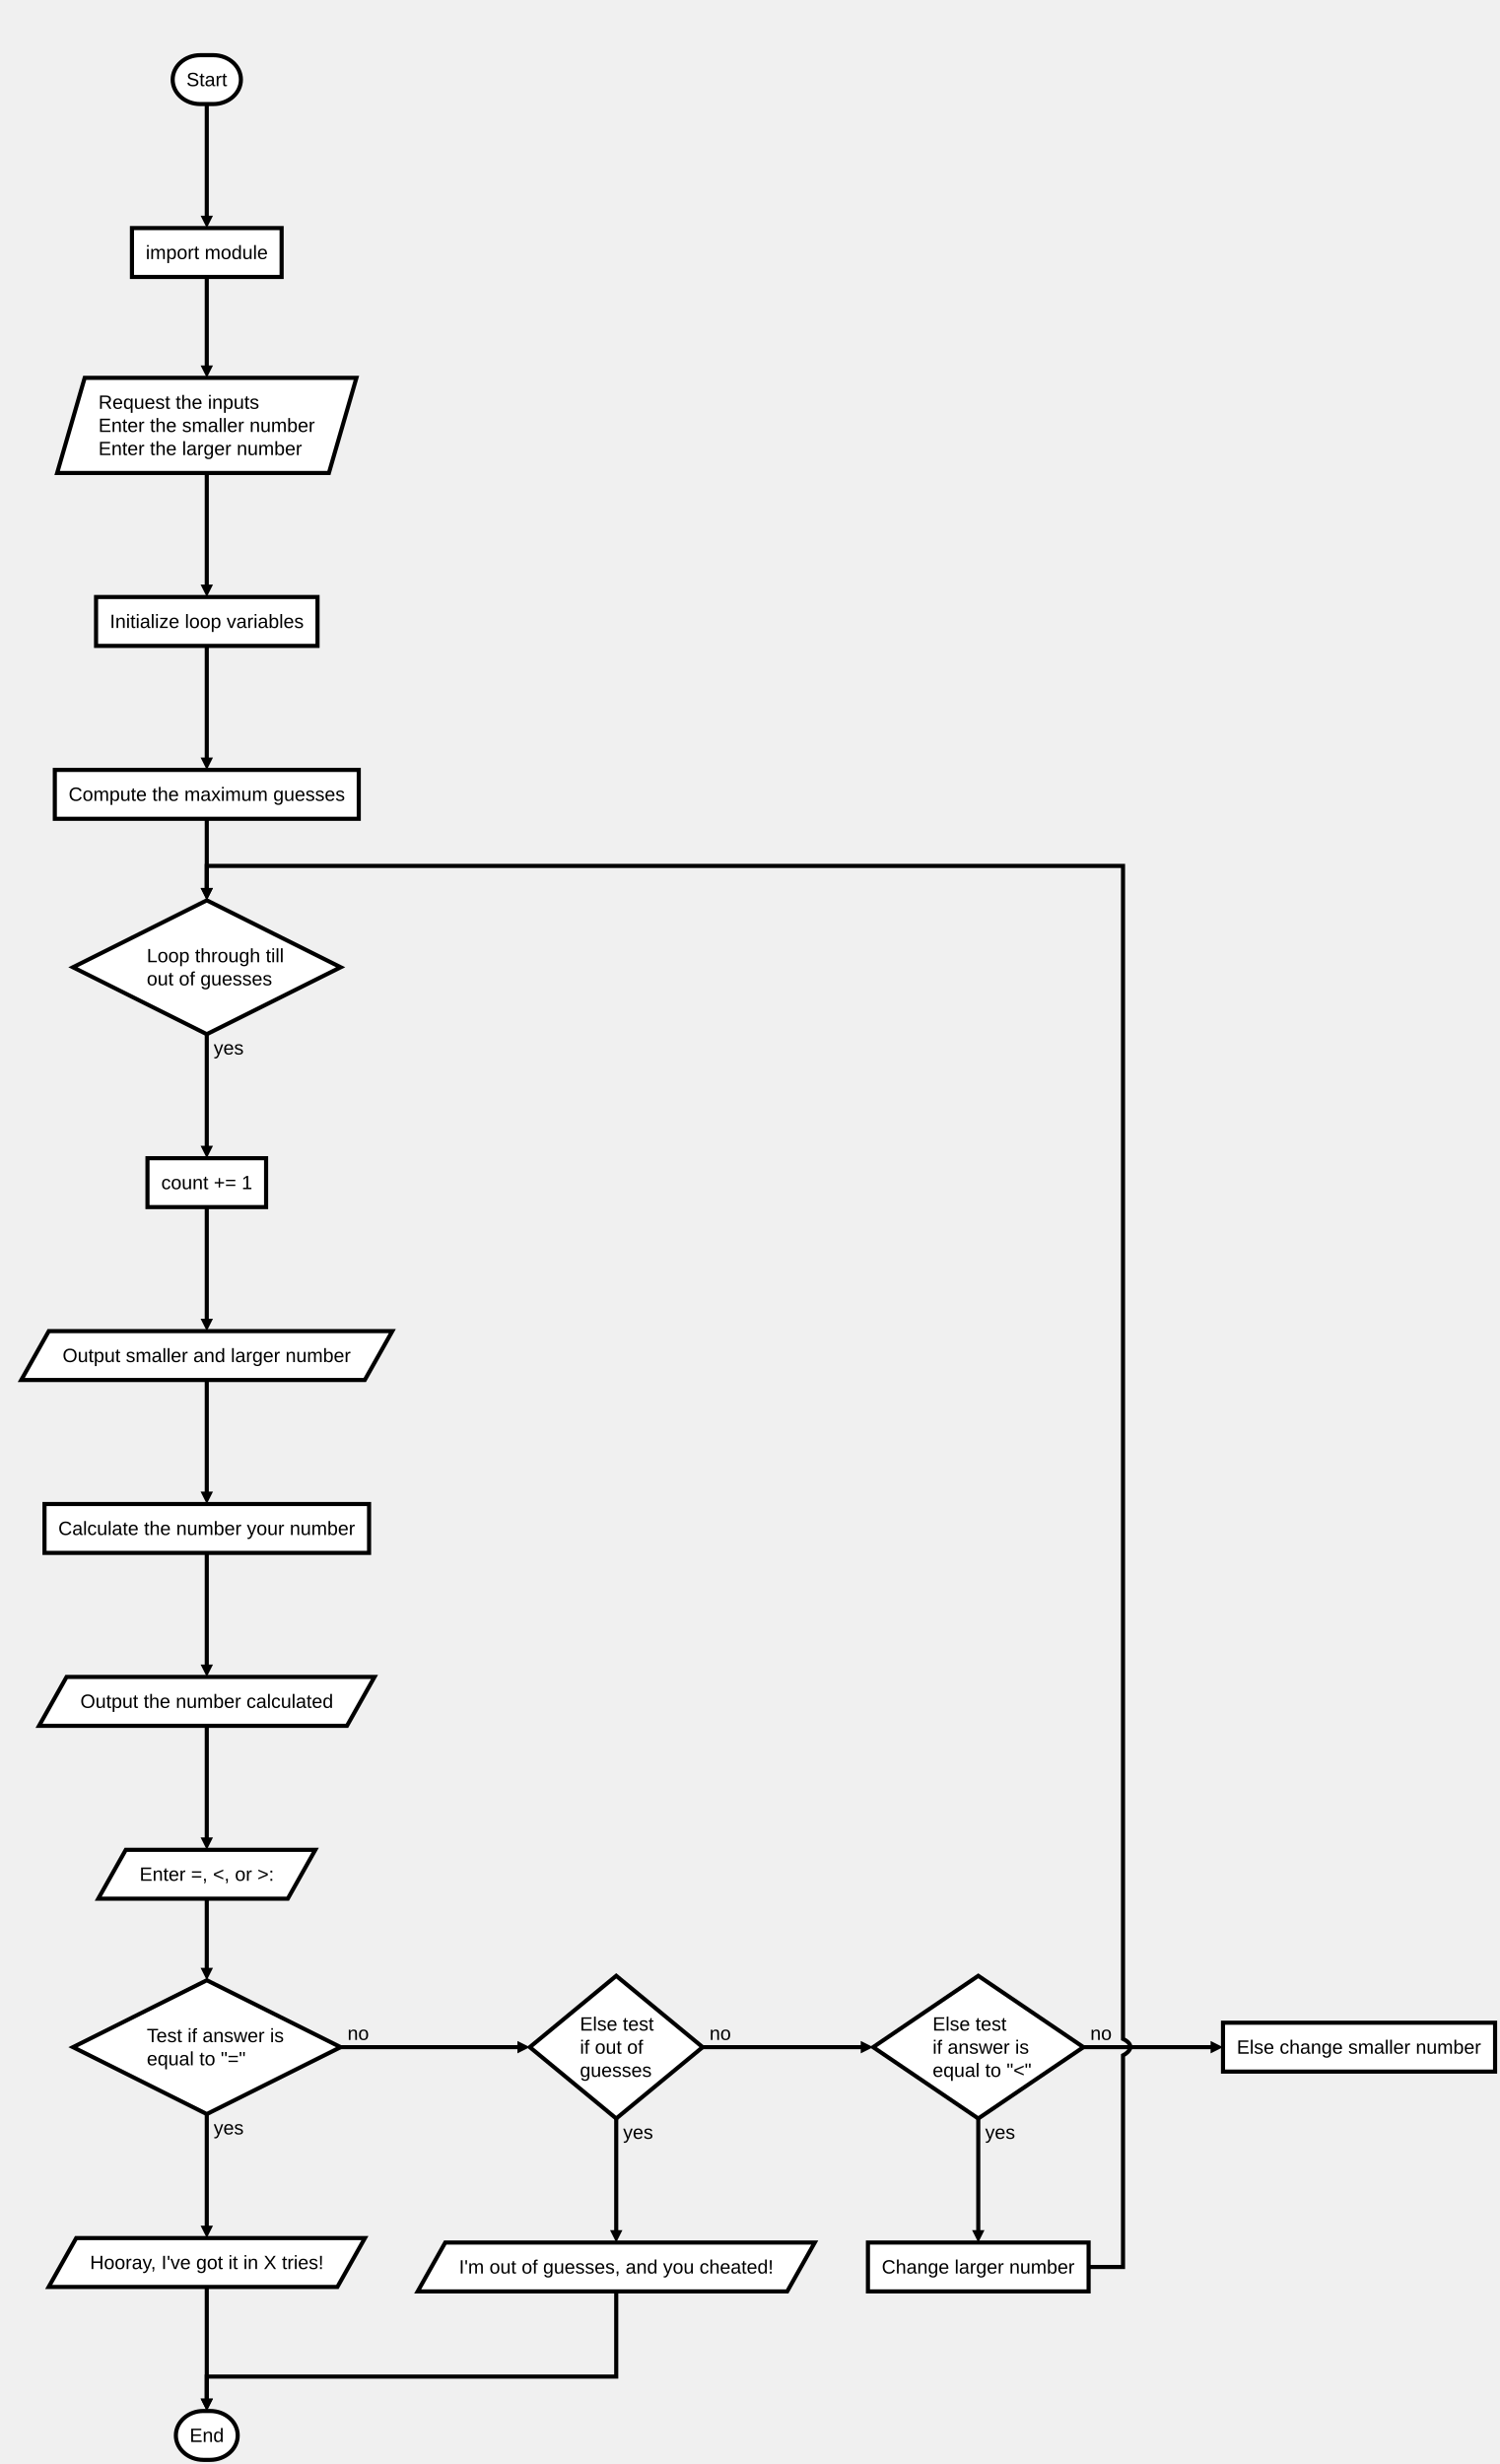
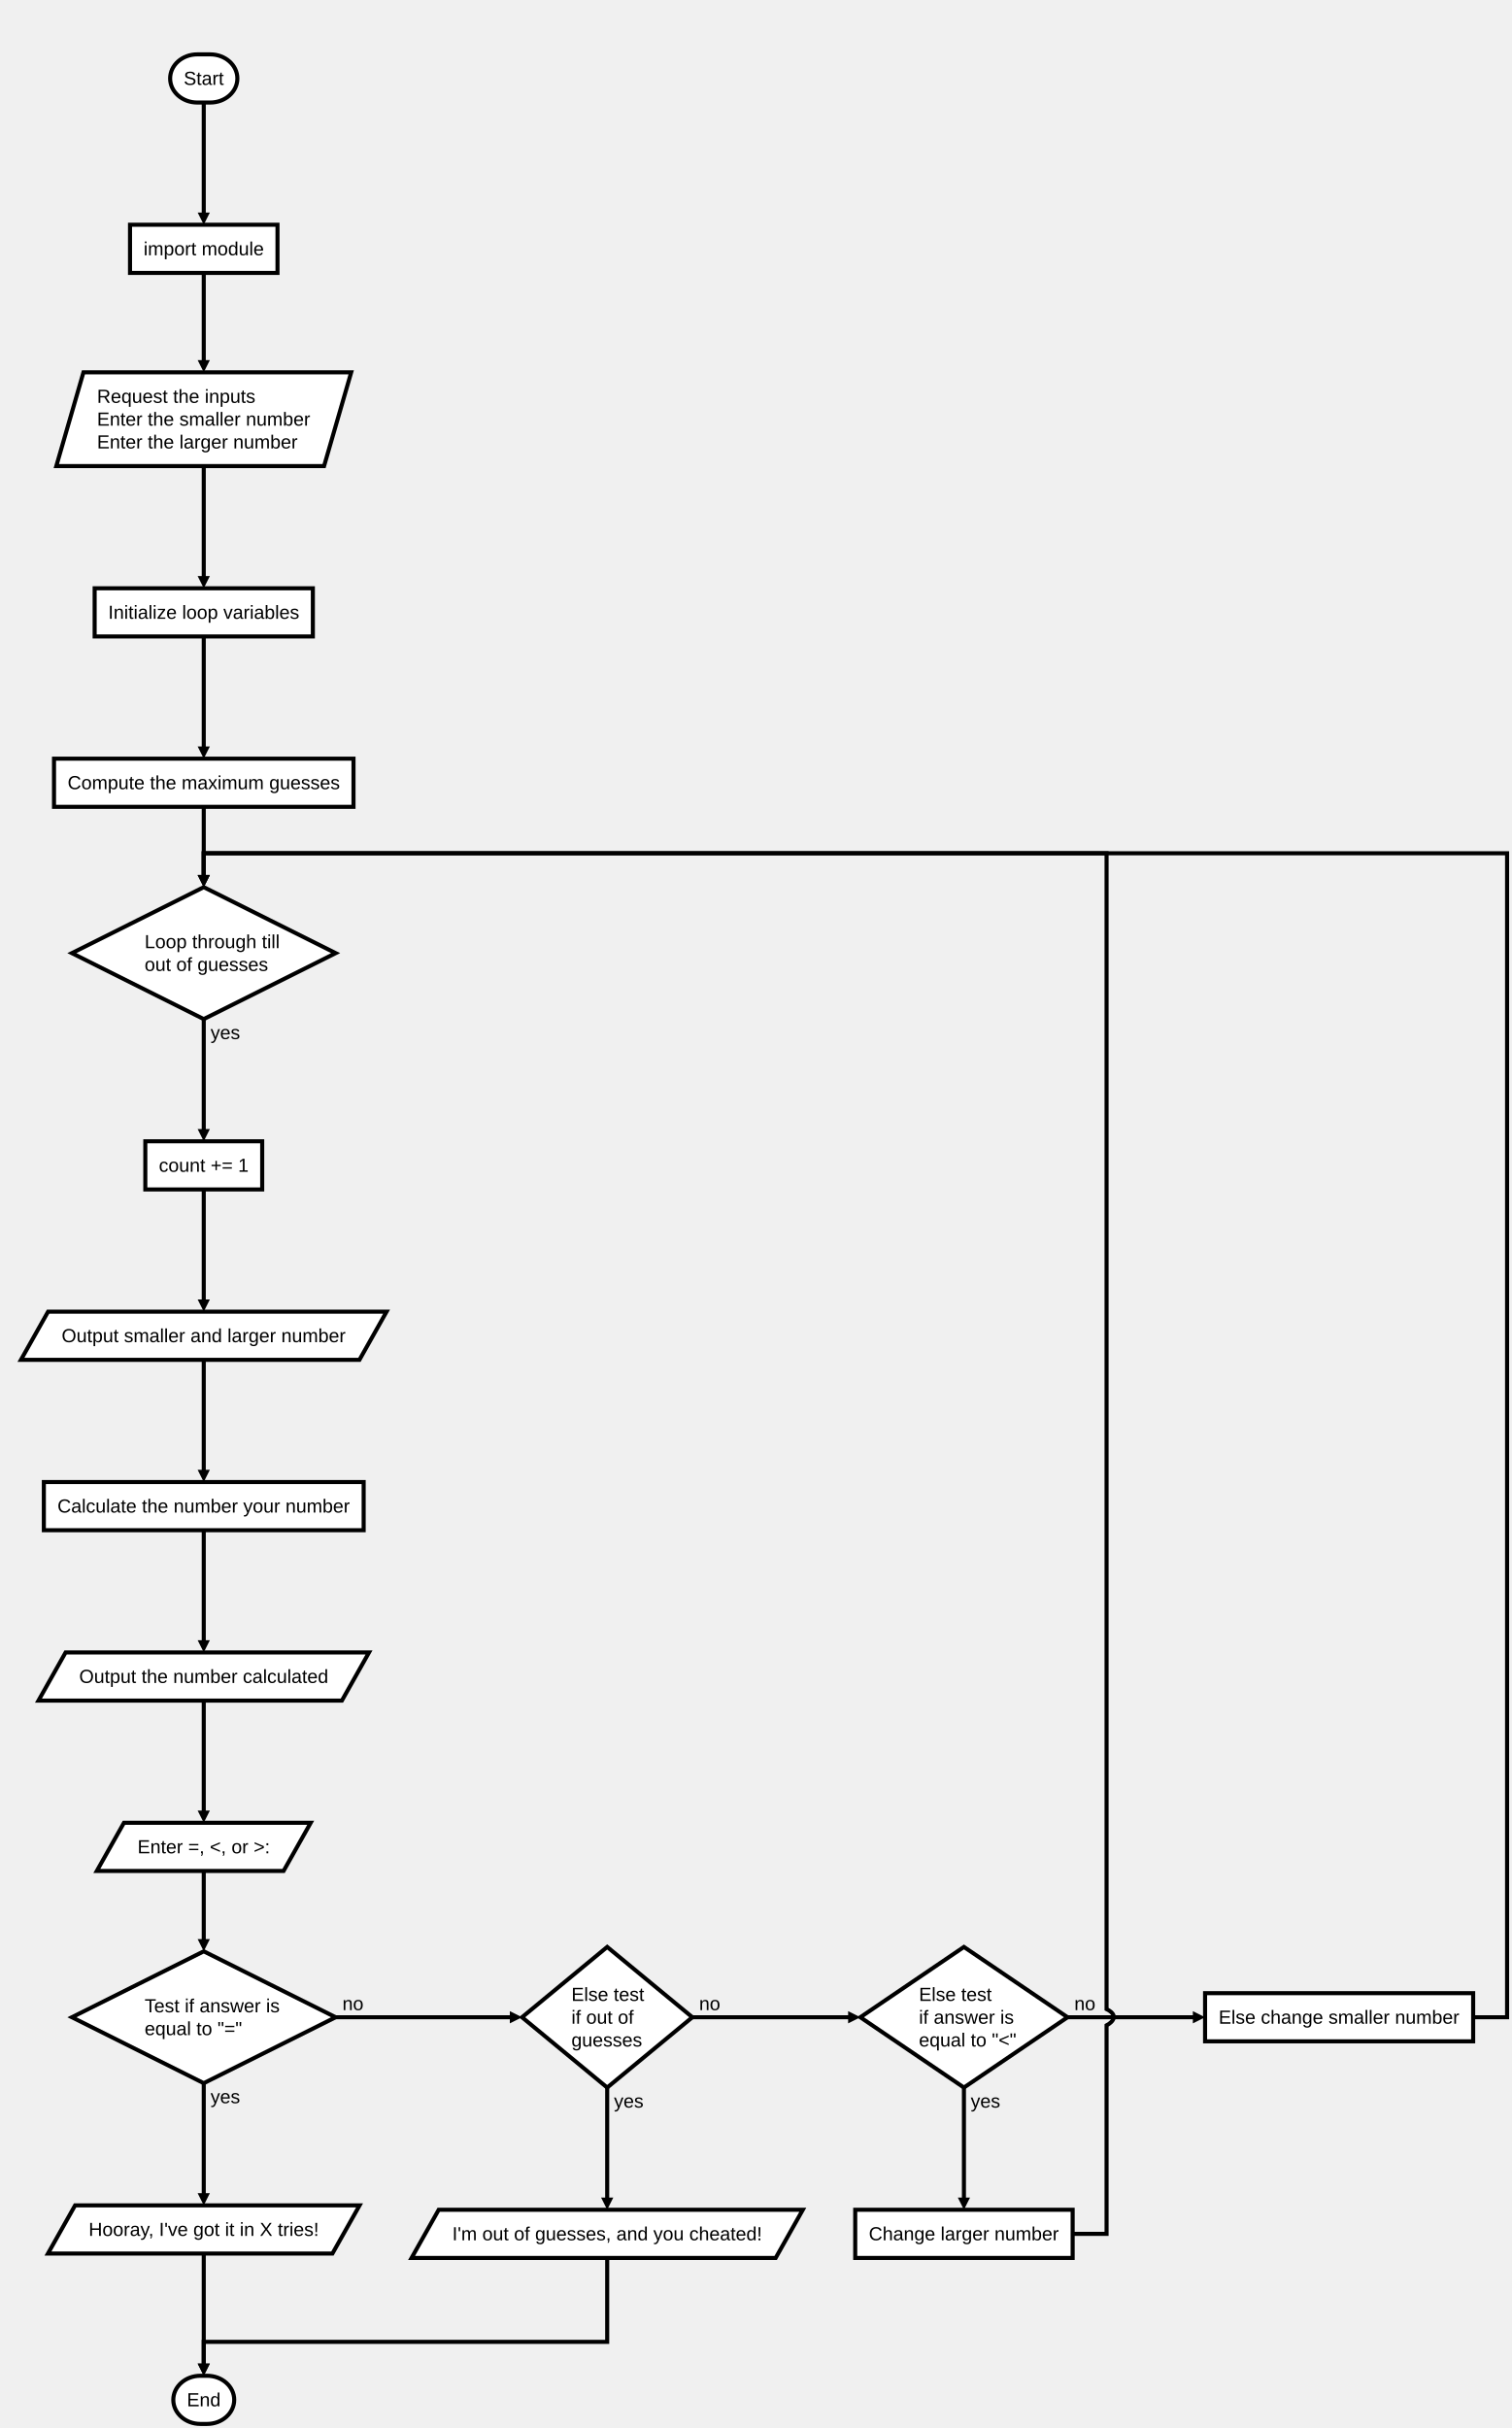
- <svg xmlns="http://www.w3.org/2000/svg" xmlns:xlink="http://www.w3.org/1999/xlink" height="1789.482" version="1.1" width="1088.863" style="overflow: hidden; position: relative;" viewBox="0 0 1088.863 1789.482" preserveAspectRatio="xMidYMid meet">
+ <svg xmlns="http://www.w3.org/2000/svg" xmlns:xlink="http://www.w3.org/1999/xlink" height="1789.482" version="1.1" width="1113.863" style="overflow: hidden; position: relative;" viewBox="0 0 1113.863 1789.482" preserveAspectRatio="xMidYMid meet">
  <defs style="-webkit-tap-highlight-color: rgba(0, 0, 0, 0);">
    <path stroke-linecap="round" d="M5,0 0,2.5 5,5z" id="raphael-marker-block" style="-webkit-tap-highlight-color: rgba(0, 0, 0, 0);" />
    <marker id="raphael-marker-endblock33-obj38" markerHeight="3" markerWidth="3" orient="auto" refX="1.5" refY="1.5" style="-webkit-tap-highlight-color: rgba(0, 0, 0, 0);">
      <use xlink:href="#raphael-marker-block" transform="rotate(180 1.5 1.5) scale(0.6,0.6)" stroke-width="1.667" fill="black" stroke="none" style="-webkit-tap-highlight-color: rgba(0, 0, 0, 0);" />
    </marker>
    <marker id="raphael-marker-endblock33-obj39" markerHeight="3" markerWidth="3" orient="auto" refX="1.5" refY="1.5" style="-webkit-tap-highlight-color: rgba(0, 0, 0, 0);">
      <use xlink:href="#raphael-marker-block" transform="rotate(180 1.5 1.5) scale(0.6,0.6)" stroke-width="1.667" fill="black" stroke="none" style="-webkit-tap-highlight-color: rgba(0, 0, 0, 0);" />
    </marker>
    <marker id="raphael-marker-endblock33-obj40" markerHeight="3" markerWidth="3" orient="auto" refX="1.5" refY="1.5" style="-webkit-tap-highlight-color: rgba(0, 0, 0, 0);">
      <use xlink:href="#raphael-marker-block" transform="rotate(180 1.5 1.5) scale(0.6,0.6)" stroke-width="1.667" fill="black" stroke="none" style="-webkit-tap-highlight-color: rgba(0, 0, 0, 0);" />
    </marker>
    <marker id="raphael-marker-endblock33-obj41" markerHeight="3" markerWidth="3" orient="auto" refX="1.5" refY="1.5" style="-webkit-tap-highlight-color: rgba(0, 0, 0, 0);">
      <use xlink:href="#raphael-marker-block" transform="rotate(180 1.5 1.5) scale(0.6,0.6)" stroke-width="1.667" fill="black" stroke="none" style="-webkit-tap-highlight-color: rgba(0, 0, 0, 0);" />
    </marker>
    <marker id="raphael-marker-endblock33-obj42" markerHeight="3" markerWidth="3" orient="auto" refX="1.5" refY="1.5" style="-webkit-tap-highlight-color: rgba(0, 0, 0, 0);">
      <use xlink:href="#raphael-marker-block" transform="rotate(180 1.5 1.5) scale(0.6,0.6)" stroke-width="1.667" fill="black" stroke="none" style="-webkit-tap-highlight-color: rgba(0, 0, 0, 0);" />
    </marker>
    <marker id="raphael-marker-endblock33-obj43" markerHeight="3" markerWidth="3" orient="auto" refX="1.5" refY="1.5" style="-webkit-tap-highlight-color: rgba(0, 0, 0, 0);">
      <use xlink:href="#raphael-marker-block" transform="rotate(180 1.5 1.5) scale(0.6,0.6)" stroke-width="1.667" fill="black" stroke="none" style="-webkit-tap-highlight-color: rgba(0, 0, 0, 0);" />
    </marker>
    <marker id="raphael-marker-endblock33-obj45" markerHeight="3" markerWidth="3" orient="auto" refX="1.5" refY="1.5" style="-webkit-tap-highlight-color: rgba(0, 0, 0, 0);">
      <use xlink:href="#raphael-marker-block" transform="rotate(180 1.5 1.5) scale(0.6,0.6)" stroke-width="1.667" fill="black" stroke="none" style="-webkit-tap-highlight-color: rgba(0, 0, 0, 0);" />
    </marker>
    <marker id="raphael-marker-endblock33-obj46" markerHeight="3" markerWidth="3" orient="auto" refX="1.5" refY="1.5" style="-webkit-tap-highlight-color: rgba(0, 0, 0, 0);">
      <use xlink:href="#raphael-marker-block" transform="rotate(180 1.5 1.5) scale(0.6,0.6)" stroke-width="1.667" fill="black" stroke="none" style="-webkit-tap-highlight-color: rgba(0, 0, 0, 0);" />
    </marker>
    <marker id="raphael-marker-endblock33-obj47" markerHeight="3" markerWidth="3" orient="auto" refX="1.5" refY="1.5" style="-webkit-tap-highlight-color: rgba(0, 0, 0, 0);">
      <use xlink:href="#raphael-marker-block" transform="rotate(180 1.5 1.5) scale(0.6,0.6)" stroke-width="1.667" fill="black" stroke="none" style="-webkit-tap-highlight-color: rgba(0, 0, 0, 0);" />
    </marker>
    <marker id="raphael-marker-endblock33-obj48" markerHeight="3" markerWidth="3" orient="auto" refX="1.5" refY="1.5" style="-webkit-tap-highlight-color: rgba(0, 0, 0, 0);">
      <use xlink:href="#raphael-marker-block" transform="rotate(180 1.5 1.5) scale(0.6,0.6)" stroke-width="1.667" fill="black" stroke="none" style="-webkit-tap-highlight-color: rgba(0, 0, 0, 0);" />
    </marker>
    <marker id="raphael-marker-endblock33-obj49" markerHeight="3" markerWidth="3" orient="auto" refX="1.5" refY="1.5" style="-webkit-tap-highlight-color: rgba(0, 0, 0, 0);">
      <use xlink:href="#raphael-marker-block" transform="rotate(180 1.5 1.5) scale(0.6,0.6)" stroke-width="1.667" fill="black" stroke="none" style="-webkit-tap-highlight-color: rgba(0, 0, 0, 0);" />
    </marker>
    <marker id="raphael-marker-endblock33-obj50" markerHeight="3" markerWidth="3" orient="auto" refX="1.5" refY="1.5" style="-webkit-tap-highlight-color: rgba(0, 0, 0, 0);">
      <use xlink:href="#raphael-marker-block" transform="rotate(180 1.5 1.5) scale(0.6,0.6)" stroke-width="1.667" fill="black" stroke="none" style="-webkit-tap-highlight-color: rgba(0, 0, 0, 0);" />
    </marker>
    <marker id="raphael-marker-endblock33-obj52" markerHeight="3" markerWidth="3" orient="auto" refX="1.5" refY="1.5" style="-webkit-tap-highlight-color: rgba(0, 0, 0, 0);">
      <use xlink:href="#raphael-marker-block" transform="rotate(180 1.5 1.5) scale(0.6,0.6)" stroke-width="1.667" fill="black" stroke="none" style="-webkit-tap-highlight-color: rgba(0, 0, 0, 0);" />
    </marker>
    <marker id="raphael-marker-endblock33-obj54" markerHeight="3" markerWidth="3" orient="auto" refX="1.5" refY="1.5" style="-webkit-tap-highlight-color: rgba(0, 0, 0, 0);">
      <use xlink:href="#raphael-marker-block" transform="rotate(180 1.5 1.5) scale(0.6,0.6)" stroke-width="1.667" fill="black" stroke="none" style="-webkit-tap-highlight-color: rgba(0, 0, 0, 0);" />
    </marker>
    <marker id="raphael-marker-endblock33-obj55" markerHeight="3" markerWidth="3" orient="auto" refX="1.5" refY="1.5" style="-webkit-tap-highlight-color: rgba(0, 0, 0, 0);">
      <use xlink:href="#raphael-marker-block" transform="rotate(180 1.5 1.5) scale(0.6,0.6)" stroke-width="1.667" fill="black" stroke="none" style="-webkit-tap-highlight-color: rgba(0, 0, 0, 0);" />
    </marker>
    <marker id="raphael-marker-endblock33-obj57" markerHeight="3" markerWidth="3" orient="auto" refX="1.5" refY="1.5" style="-webkit-tap-highlight-color: rgba(0, 0, 0, 0);">
      <use xlink:href="#raphael-marker-block" transform="rotate(180 1.5 1.5) scale(0.6,0.6)" stroke-width="1.667" fill="black" stroke="none" style="-webkit-tap-highlight-color: rgba(0, 0, 0, 0);" />
    </marker>
    <marker id="raphael-marker-endblock33-obj59" markerHeight="3" markerWidth="3" orient="auto" refX="1.5" refY="1.5" style="-webkit-tap-highlight-color: rgba(0, 0, 0, 0);">
      <use xlink:href="#raphael-marker-block" transform="rotate(180 1.5 1.5) scale(0.6,0.6)" stroke-width="1.667" fill="black" stroke="none" style="-webkit-tap-highlight-color: rgba(0, 0, 0, 0);" />
    </marker>
    <marker id="raphael-marker-endblock33-obj60" markerHeight="3" markerWidth="3" orient="auto" refX="1.5" refY="1.5" style="-webkit-tap-highlight-color: rgba(0, 0, 0, 0);">
      <use xlink:href="#raphael-marker-block" transform="rotate(180 1.5 1.5) scale(0.6,0.6)" stroke-width="1.667" fill="black" stroke="none" style="-webkit-tap-highlight-color: rgba(0, 0, 0, 0);" />
    </marker>
    <marker id="raphael-marker-endblock33-obj62" markerHeight="3" markerWidth="3" orient="auto" refX="1.5" refY="1.5" style="-webkit-tap-highlight-color: rgba(0, 0, 0, 0);">
      <use xlink:href="#raphael-marker-block" transform="rotate(180 1.5 1.5) scale(0.6,0.6)" stroke-width="1.667" fill="black" stroke="none" style="-webkit-tap-highlight-color: rgba(0, 0, 0, 0);" />
    </marker>
    <marker id="raphael-marker-endblock33-obj64" markerHeight="3" markerWidth="3" orient="auto" refX="1.5" refY="1.5" style="-webkit-tap-highlight-color: rgba(0, 0, 0, 0);">
+       <use xlink:href="#raphael-marker-block" transform="rotate(180 1.5 1.5) scale(0.6,0.6)" stroke-width="1.667" fill="black" stroke="none" style="-webkit-tap-highlight-color: rgba(0, 0, 0, 0);" />
+     </marker>
+     <marker id="raphael-marker-endblock33-obj65" markerHeight="3" markerWidth="3" orient="auto" refX="1.5" refY="1.5" style="-webkit-tap-highlight-color: rgba(0, 0, 0, 0);">
      <use xlink:href="#raphael-marker-block" transform="rotate(180 1.5 1.5) scale(0.6,0.6)" stroke-width="1.667" fill="black" stroke="none" style="-webkit-tap-highlight-color: rgba(0, 0, 0, 0);" />
    </marker>
  </defs>
  <rect x="0" y="0" width="49.562" height="35.5" rx="20" ry="20" fill="#ffffff" stroke="#000000" style="-webkit-tap-highlight-color: rgba(0, 0, 0, 0);" stroke-width="3" class="flowchart" id="st" transform="matrix(1,0,0,1,125.4063,40.0703)" />
  <text x="10" y="17.75" text-anchor="start" font-family="&quot;Arial&quot;" font-size="14px" stroke="none" fill="#000000" style="-webkit-tap-highlight-color: rgba(0, 0, 0, 0); text-anchor: start; font-family: Arial; font-size: 14px;" id="stt" class="flowchartt" transform="matrix(1,0,0,1,125.4063,40.0703)" stroke-width="1">
    <tspan dy="4.75" style="-webkit-tap-highlight-color: rgba(0, 0, 0, 0);">Start</tspan>
  </text>
  <rect x="0" y="0" width="108.703" height="35.5" rx="0" ry="0" fill="#ffffff" stroke="#000000" style="-webkit-tap-highlight-color: rgba(0, 0, 0, 0);" stroke-width="3" class="flowchart" id="op4" transform="matrix(1,0,0,1,95.8359,165.6406)" />
  <text x="10" y="17.75" text-anchor="start" font-family="&quot;Arial&quot;" font-size="14px" stroke="none" fill="#000000" style="-webkit-tap-highlight-color: rgba(0, 0, 0, 0); text-anchor: start; font-family: Arial; font-size: 14px;" id="op4t" class="flowchartt" transform="matrix(1,0,0,1,95.8359,165.6406)" stroke-width="1">
    <tspan dy="4.75" style="-webkit-tap-highlight-color: rgba(0, 0, 0, 0);">import module</tspan>
  </text>
  <path fill="#ffffff" stroke="#000000" d="M10,34.547L0,69.094L197.359,69.094L217.359,0L20,0L10,34.547" stroke-width="3" id="io6" class="flowchart" style="-webkit-tap-highlight-color: rgba(0, 0, 0, 0);" transform="matrix(1,0,0,1,41.5078,274.4141)" />
  <text x="30" y="34.547" text-anchor="start" font-family="&quot;Arial&quot;" font-size="14px" stroke="none" fill="#000000" style="-webkit-tap-highlight-color: rgba(0, 0, 0, 0); text-anchor: start; font-family: Arial; font-size: 14px;" id="io6t" class="flowchartt" transform="matrix(1,0,0,1,41.5078,274.4141)" stroke-width="1">
    <tspan dy="-12.047" style="-webkit-tap-highlight-color: rgba(0, 0, 0, 0);">Request the inputs</tspan>
    <tspan dy="16.8" x="30" style="-webkit-tap-highlight-color: rgba(0, 0, 0, 0);">Enter the smaller number</tspan>
    <tspan dy="16.8" x="30" style="-webkit-tap-highlight-color: rgba(0, 0, 0, 0);">Enter the larger number</tspan>
  </text>
  <rect x="0" y="0" width="160.844" height="35.5" rx="0" ry="0" fill="#ffffff" stroke="#000000" style="-webkit-tap-highlight-color: rgba(0, 0, 0, 0);" stroke-width="3" class="flowchart" id="op10" transform="matrix(1,0,0,1,69.7656,433.5781)" />
  <text x="10" y="17.75" text-anchor="start" font-family="&quot;Arial&quot;" font-size="14px" stroke="none" fill="#000000" style="-webkit-tap-highlight-color: rgba(0, 0, 0, 0); text-anchor: start; font-family: Arial; font-size: 14px;" id="op10t" class="flowchartt" transform="matrix(1,0,0,1,69.7656,433.5781)" stroke-width="1">
    <tspan dy="4.75" style="-webkit-tap-highlight-color: rgba(0, 0, 0, 0);">Initialize loop variables</tspan>
  </text>
  <rect x="0" y="0" width="220.75" height="35.5" rx="0" ry="0" fill="#ffffff" stroke="#000000" style="-webkit-tap-highlight-color: rgba(0, 0, 0, 0);" stroke-width="3" class="flowchart" id="op12" transform="matrix(1,0,0,1,39.8125,559.1484)" />
  <text x="10" y="17.75" text-anchor="start" font-family="&quot;Arial&quot;" font-size="14px" stroke="none" fill="#000000" style="-webkit-tap-highlight-color: rgba(0, 0, 0, 0); text-anchor: start; font-family: Arial; font-size: 14px;" id="op12t" class="flowchartt" transform="matrix(1,0,0,1,39.8125,559.1484)" stroke-width="1">
    <tspan dy="4.75" style="-webkit-tap-highlight-color: rgba(0, 0, 0, 0);">Compute the maximum guesses</tspan>
  </text>
  <path fill="#ffffff" stroke="#000000" d="M48.609,24.305L0,48.609L97.219,97.219L194.438,48.609L97.219,0L0,48.609" stroke-width="3" id="cond15" class="flowchart" style="-webkit-tap-highlight-color: rgba(0, 0, 0, 0);" transform="matrix(1,0,0,1,52.9688,653.8594)" />
  <text x="53.609" y="48.609" text-anchor="start" font-family="&quot;Arial&quot;" font-size="14px" stroke="none" fill="#000000" style="-webkit-tap-highlight-color: rgba(0, 0, 0, 0); text-anchor: start; font-family: Arial; font-size: 14px;" id="cond15t" class="flowchartt" transform="matrix(1,0,0,1,52.9688,653.8594)" stroke-width="1">
    <tspan dy="-3.648" style="-webkit-tap-highlight-color: rgba(0, 0, 0, 0);">Loop through till</tspan>
    <tspan dy="16.8" x="53.609" style="-webkit-tap-highlight-color: rgba(0, 0, 0, 0);">out of guesses</tspan>
  </text>
  <rect x="0" y="0" width="86.156" height="35.5" rx="0" ry="0" fill="#ffffff" stroke="#000000" style="-webkit-tap-highlight-color: rgba(0, 0, 0, 0);" stroke-width="3" class="flowchart" id="io66" transform="matrix(1,0,0,1,107.1094,841.1484)" />
  <text x="10" y="17.75" text-anchor="start" font-family="&quot;Arial&quot;" font-size="14px" stroke="none" fill="#000000" style="-webkit-tap-highlight-color: rgba(0, 0, 0, 0); text-anchor: start; font-family: Arial; font-size: 14px;" id="io66t" class="flowchartt" transform="matrix(1,0,0,1,107.1094,841.1484)" stroke-width="1">
    <tspan dy="4.75" style="-webkit-tap-highlight-color: rgba(0, 0, 0, 0);">count += 1</tspan>
  </text>
  <path fill="#ffffff" stroke="#000000" d="M10,17.75L0,35.5L249.5,35.5L269.5,0L20,0L10,17.75" stroke-width="3" id="io68" class="flowchart" style="-webkit-tap-highlight-color: rgba(0, 0, 0, 0);" transform="matrix(1,0,0,1,15.4375,966.7188)" />
  <text x="30" y="17.75" text-anchor="start" font-family="&quot;Arial&quot;" font-size="14px" stroke="none" fill="#000000" style="-webkit-tap-highlight-color: rgba(0, 0, 0, 0); text-anchor: start; font-family: Arial; font-size: 14px;" id="io68t" class="flowchartt" transform="matrix(1,0,0,1,15.4375,966.7188)" stroke-width="1">
    <tspan dy="4.75" style="-webkit-tap-highlight-color: rgba(0, 0, 0, 0);">Output smaller and larger number</tspan>
  </text>
  <rect x="0" y="0" width="235.734" height="35.5" rx="0" ry="0" fill="#ffffff" stroke="#000000" style="-webkit-tap-highlight-color: rgba(0, 0, 0, 0);" stroke-width="3" class="flowchart" id="op70" transform="matrix(1,0,0,1,32.3203,1092.289)" />
  <text x="10" y="17.75" text-anchor="start" font-family="&quot;Arial&quot;" font-size="14px" stroke="none" fill="#000000" style="-webkit-tap-highlight-color: rgba(0, 0, 0, 0); text-anchor: start; font-family: Arial; font-size: 14px;" id="op70t" class="flowchartt" transform="matrix(1,0,0,1,32.3203,1092.289)" stroke-width="1">
    <tspan dy="4.75" style="-webkit-tap-highlight-color: rgba(0, 0, 0, 0);">Calculate the number your number</tspan>
  </text>
  <path fill="#ffffff" stroke="#000000" d="M10,17.75L0,35.5L223.656,35.5L243.656,0L20,0L10,17.75" stroke-width="3" id="io72" class="flowchart" style="-webkit-tap-highlight-color: rgba(0, 0, 0, 0);" transform="matrix(1,0,0,1,28.3594,1217.859)" />
  <text x="30" y="17.75" text-anchor="start" font-family="&quot;Arial&quot;" font-size="14px" stroke="none" fill="#000000" style="-webkit-tap-highlight-color: rgba(0, 0, 0, 0); text-anchor: start; font-family: Arial; font-size: 14px;" id="io72t" class="flowchartt" transform="matrix(1,0,0,1,28.3594,1217.859)" stroke-width="1">
    <tspan dy="4.75" style="-webkit-tap-highlight-color: rgba(0, 0, 0, 0);">Output the number calculated</tspan>
  </text>
  <path fill="#ffffff" stroke="#000000" d="M10,17.75L0,35.5L137.656,35.5L157.656,0L20,0L10,17.75" stroke-width="3" id="io74" class="flowchart" style="-webkit-tap-highlight-color: rgba(0, 0, 0, 0);" transform="matrix(1,0,0,1,71.3594,1343.43)" />
  <text x="30" y="17.75" text-anchor="start" font-family="&quot;Arial&quot;" font-size="14px" stroke="none" fill="#000000" style="-webkit-tap-highlight-color: rgba(0, 0, 0, 0); text-anchor: start; font-family: Arial; font-size: 14px;" id="io74t" class="flowchartt" transform="matrix(1,0,0,1,71.3594,1343.43)" stroke-width="1">
    <tspan dy="4.75" style="-webkit-tap-highlight-color: rgba(0, 0, 0, 0);">Enter =, &lt;, or &gt;: </tspan>
  </text>
  <path fill="#ffffff" stroke="#000000" d="M48.592,24.296L0,48.592L97.184,97.184L194.367,48.592L97.184,0L0,48.592" stroke-width="3" id="cond77" class="flowchart" style="-webkit-tap-highlight-color: rgba(0, 0, 0, 0);" transform="matrix(1,0,0,1,53.0039,1438.158)" />
  <text x="53.592" y="48.592" text-anchor="start" font-family="&quot;Arial&quot;" font-size="14px" stroke="none" fill="#000000" style="-webkit-tap-highlight-color: rgba(0, 0, 0, 0); text-anchor: start; font-family: Arial; font-size: 14px;" id="cond77t" class="flowchartt" transform="matrix(1,0,0,1,53.0039,1438.158)" stroke-width="1">
    <tspan dy="-3.635" style="-webkit-tap-highlight-color: rgba(0, 0, 0, 0);">Test if answer is</tspan>
    <tspan dy="16.8" x="53.592" style="-webkit-tap-highlight-color: rgba(0, 0, 0, 0);">equal to "="</tspan>
  </text>
  <path fill="#ffffff" stroke="#000000" d="M10,17.75L0,35.5L209.688,35.5L229.688,0L20,0L10,17.75" stroke-width="3" id="io81" class="flowchart" style="-webkit-tap-highlight-color: rgba(0, 0, 0, 0);" transform="matrix(1,0,0,1,35.3438,1625.412)" />
  <text x="30" y="17.75" text-anchor="start" font-family="&quot;Arial&quot;" font-size="14px" stroke="none" fill="#000000" style="-webkit-tap-highlight-color: rgba(0, 0, 0, 0); text-anchor: start; font-family: Arial; font-size: 14px;" id="io81t" class="flowchartt" transform="matrix(1,0,0,1,35.3438,1625.412)" stroke-width="1">
    <tspan dy="4.75" style="-webkit-tap-highlight-color: rgba(0, 0, 0, 0);">Hooray, I've got it in X tries!</tspan>
  </text>
  <rect x="0" y="0" width="44.906" height="35.5" rx="20" ry="20" fill="#ffffff" stroke="#000000" style="-webkit-tap-highlight-color: rgba(0, 0, 0, 0);" stroke-width="3" class="flowchart" id="e" transform="matrix(1,0,0,1,127.7344,1750.982)" />
  <text x="10" y="17.75" text-anchor="start" font-family="&quot;Arial&quot;" font-size="14px" stroke="none" fill="#000000" style="-webkit-tap-highlight-color: rgba(0, 0, 0, 0); text-anchor: start; font-family: Arial; font-size: 14px;" id="et" class="flowchartt" transform="matrix(1,0,0,1,127.7344,1750.982)" stroke-width="1">
    <tspan dy="4.75" style="-webkit-tap-highlight-color: rgba(0, 0, 0, 0);">End</tspan>
  </text>
  <path fill="#ffffff" stroke="#000000" d="M31.383,25.91L0,51.82L62.766,103.641L125.531,51.82L62.766,0L0,51.82" stroke-width="3" id="cond88" class="flowchart" style="-webkit-tap-highlight-color: rgba(0, 0, 0, 0);" transform="matrix(1,0,0,1,384.793,1434.93)" />
  <text x="36.383" y="51.82" text-anchor="start" font-family="&quot;Arial&quot;" font-size="14px" stroke="none" fill="#000000" style="-webkit-tap-highlight-color: rgba(0, 0, 0, 0); text-anchor: start; font-family: Arial; font-size: 14px;" id="cond88t" class="flowchartt" transform="matrix(1,0,0,1,384.793,1434.93)" stroke-width="1">
    <tspan dy="-12.039" style="-webkit-tap-highlight-color: rgba(0, 0, 0, 0);">Else test</tspan>
    <tspan dy="16.8" x="36.383" style="-webkit-tap-highlight-color: rgba(0, 0, 0, 0);">if out of</tspan>
    <tspan dy="16.8" x="36.383" style="-webkit-tap-highlight-color: rgba(0, 0, 0, 0);">guesses</tspan>
  </text>
  <path fill="#ffffff" stroke="#000000" d="M10,17.75L0,35.5L268.375,35.5L288.375,0L20,0L10,17.75" stroke-width="3" id="sub92" class="flowchart" style="-webkit-tap-highlight-color: rgba(0, 0, 0, 0);" transform="matrix(1,0,0,1,303.3711,1628.641)" />
  <text x="30" y="17.75" text-anchor="start" font-family="&quot;Arial&quot;" font-size="14px" stroke="none" fill="#000000" style="-webkit-tap-highlight-color: rgba(0, 0, 0, 0); text-anchor: start; font-family: Arial; font-size: 14px;" id="sub92t" class="flowchartt" transform="matrix(1,0,0,1,303.3711,1628.641)" stroke-width="1">
    <tspan dy="4.75" style="-webkit-tap-highlight-color: rgba(0, 0, 0, 0);">I'm out of guesses, and you cheated!</tspan>
  </text>
  <path fill="#ffffff" stroke="#000000" d="M38.18,25.91L0,51.82L76.359,103.641L152.719,51.82L76.359,0L0,51.82" stroke-width="3" id="cond99" class="flowchart" style="-webkit-tap-highlight-color: rgba(0, 0, 0, 0);" transform="matrix(1,0,0,1,634.1523,1434.93)" />
  <text x="43.18" y="51.82" text-anchor="start" font-family="&quot;Arial&quot;" font-size="14px" stroke="none" fill="#000000" style="-webkit-tap-highlight-color: rgba(0, 0, 0, 0); text-anchor: start; font-family: Arial; font-size: 14px;" id="cond99t" class="flowchartt" transform="matrix(1,0,0,1,634.1523,1434.93)" stroke-width="1">
    <tspan dy="-12.039" style="-webkit-tap-highlight-color: rgba(0, 0, 0, 0);">Else test</tspan>
    <tspan dy="16.8" x="43.18" style="-webkit-tap-highlight-color: rgba(0, 0, 0, 0);">if answer is</tspan>
    <tspan dy="16.8" x="43.18" style="-webkit-tap-highlight-color: rgba(0, 0, 0, 0);">equal to "&lt;"</tspan>
  </text>
  <rect x="0" y="0" width="160.266" height="35.5" rx="0" ry="0" fill="#ffffff" stroke="#000000" style="-webkit-tap-highlight-color: rgba(0, 0, 0, 0);" stroke-width="3" class="flowchart" id="op103" transform="matrix(1,0,0,1,630.3789,1628.641)" />
  <text x="10" y="17.75" text-anchor="start" font-family="&quot;Arial&quot;" font-size="14px" stroke="none" fill="#000000" style="-webkit-tap-highlight-color: rgba(0, 0, 0, 0); text-anchor: start; font-family: Arial; font-size: 14px;" id="op103t" class="flowchartt" transform="matrix(1,0,0,1,630.3789,1628.641)" stroke-width="1">
    <tspan dy="4.75" style="-webkit-tap-highlight-color: rgba(0, 0, 0, 0);">Change larger number</tspan>
  </text>
  <rect x="0" y="0" width="197.609" height="35.5" rx="0" ry="0" fill="#ffffff" stroke="#000000" style="-webkit-tap-highlight-color: rgba(0, 0, 0, 0);" stroke-width="3" class="flowchart" id="op107" transform="matrix(1,0,0,1,888.2539,1469)" />
  <text x="10" y="17.75" text-anchor="start" font-family="&quot;Arial&quot;" font-size="14px" stroke="none" fill="#000000" style="-webkit-tap-highlight-color: rgba(0, 0, 0, 0); text-anchor: start; font-family: Arial; font-size: 14px;" id="op107t" class="flowchartt" transform="matrix(1,0,0,1,888.2539,1469)" stroke-width="1">
    <tspan dy="4.75" style="-webkit-tap-highlight-color: rgba(0, 0, 0, 0);">Else change smaller number</tspan>
    <tspan dy="16.8" x="10" style="-webkit-tap-highlight-color: rgba(0, 0, 0, 0);" />
  </text>
  <path fill="none" stroke="#000000" d="M150.188,75.57C150.188,75.57,150.188,142.924,150.188,161.143" stroke-width="3" marker-end="url(#raphael-marker-endblock33-obj38)" style="-webkit-tap-highlight-color: rgba(0, 0, 0, 0);" />
  <path fill="none" stroke="#000000" d="M150.188,201.141C150.188,201.141,150.188,253.971,150.188,269.913" stroke-width="3" marker-end="url(#raphael-marker-endblock33-obj39)" style="-webkit-tap-highlight-color: rgba(0, 0, 0, 0);" />
  <path fill="none" stroke="#000000" d="M150.188,343.508C150.188,343.508,150.188,410.861,150.188,429.081" stroke-width="3" marker-end="url(#raphael-marker-endblock33-obj40)" style="-webkit-tap-highlight-color: rgba(0, 0, 0, 0);" />
  <path fill="none" stroke="#000000" d="M150.188,469.078C150.188,469.078,150.188,536.431,150.188,554.651" stroke-width="3" marker-end="url(#raphael-marker-endblock33-obj41)" style="-webkit-tap-highlight-color: rgba(0, 0, 0, 0);" />
  <path fill="none" stroke="#000000" d="M150.188,594.648C150.188,594.648,150.188,635.543,150.188,649.36" stroke-width="3" marker-end="url(#raphael-marker-endblock33-obj42)" style="-webkit-tap-highlight-color: rgba(0, 0, 0, 0);" />
  <path fill="none" stroke="#000000" d="M150.188,751.078C150.188,751.078,150.188,818.431,150.188,836.651" stroke-width="3" marker-end="url(#raphael-marker-endblock33-obj43)" style="-webkit-tap-highlight-color: rgba(0, 0, 0, 0);" />
  <text x="155.188" y="761.078" text-anchor="start" font-family="&quot;Arial&quot;" font-size="14px" stroke="none" fill="#000000" style="-webkit-tap-highlight-color: rgba(0, 0, 0, 0); text-anchor: start; font-family: Arial; font-size: 14px;" stroke-width="1">
    <tspan dy="4.75" style="-webkit-tap-highlight-color: rgba(0, 0, 0, 0);">yes</tspan>
  </text>
  <path fill="none" stroke="#000000" d="M150.188,876.648C150.188,876.648,150.188,944.002,150.188,962.221" stroke-width="3" marker-end="url(#raphael-marker-endblock33-obj45)" style="-webkit-tap-highlight-color: rgba(0, 0, 0, 0);" />
  <path fill="none" stroke="#000000" d="M150.188,1002.219C150.188,1002.219,150.188,1069.572,150.188,1087.792" stroke-width="3" marker-end="url(#raphael-marker-endblock33-obj46)" style="-webkit-tap-highlight-color: rgba(0, 0, 0, 0);" />
  <path fill="none" stroke="#000000" d="M150.188,1127.789C150.188,1127.789,150.188,1195.142,150.188,1213.362" stroke-width="3" marker-end="url(#raphael-marker-endblock33-obj47)" style="-webkit-tap-highlight-color: rgba(0, 0, 0, 0);" />
  <path fill="none" stroke="#000000" d="M150.188,1253.359C150.188,1253.359,150.188,1320.713,150.188,1338.932" stroke-width="3" marker-end="url(#raphael-marker-endblock33-obj48)" style="-webkit-tap-highlight-color: rgba(0, 0, 0, 0);" />
  <path fill="none" stroke="#000000" d="M150.188,1378.93C150.188,1378.93,150.188,1419.836,150.188,1433.658" stroke-width="3" marker-end="url(#raphael-marker-endblock33-obj49)" style="-webkit-tap-highlight-color: rgba(0, 0, 0, 0);" />
  <path fill="none" stroke="#000000" d="M150.188,1535.342C150.188,1535.342,150.188,1602.695,150.188,1620.915" stroke-width="3" marker-end="url(#raphael-marker-endblock33-obj50)" style="-webkit-tap-highlight-color: rgba(0, 0, 0, 0);" />
  <text x="155.188" y="1545.342" text-anchor="start" font-family="&quot;Arial&quot;" font-size="14px" stroke="none" fill="#000000" style="-webkit-tap-highlight-color: rgba(0, 0, 0, 0); text-anchor: start; font-family: Arial; font-size: 14px;" stroke-width="1">
    <tspan dy="4.764" style="-webkit-tap-highlight-color: rgba(0, 0, 0, 0);">yes</tspan>
  </text>
  <path fill="none" stroke="#000000" d="M247.371,1486.75C247.371,1486.75,356.615,1486.75,380.299,1486.75" stroke-width="3" marker-end="url(#raphael-marker-endblock33-obj52)" style="-webkit-tap-highlight-color: rgba(0, 0, 0, 0);" />
  <text x="252.371" y="1476.75" text-anchor="start" font-family="&quot;Arial&quot;" font-size="14px" stroke="none" fill="#000000" style="-webkit-tap-highlight-color: rgba(0, 0, 0, 0); text-anchor: start; font-family: Arial; font-size: 14px;" stroke-width="1">
    <tspan dy="4.75" style="-webkit-tap-highlight-color: rgba(0, 0, 0, 0);">no</tspan>
  </text>
  <path fill="none" stroke="#000000" d="M150.188,1660.912C150.188,1660.912,150.188,1728.265,150.188,1746.485" stroke-width="3" marker-end="url(#raphael-marker-endblock33-obj54)" style="-webkit-tap-highlight-color: rgba(0, 0, 0, 0);" />
  <path fill="none" stroke="#000000" d="M447.559,1538.57C447.559,1538.57,447.559,1605.924,447.559,1624.143" stroke-width="3" marker-end="url(#raphael-marker-endblock33-obj55)" style="-webkit-tap-highlight-color: rgba(0, 0, 0, 0);" />
  <text x="452.559" y="1548.57" text-anchor="start" font-family="&quot;Arial&quot;" font-size="14px" stroke="none" fill="#000000" style="-webkit-tap-highlight-color: rgba(0, 0, 0, 0); text-anchor: start; font-family: Arial; font-size: 14px;" stroke-width="1">
    <tspan dy="4.758" style="-webkit-tap-highlight-color: rgba(0, 0, 0, 0);">yes</tspan>
  </text>
  <path fill="none" stroke="#000000" d="M510.324,1486.75C510.324,1486.75,607.419,1486.75,629.654,1486.75" stroke-width="3" marker-end="url(#raphael-marker-endblock33-obj57)" style="-webkit-tap-highlight-color: rgba(0, 0, 0, 0);" />
  <text x="515.324" y="1476.75" text-anchor="start" font-family="&quot;Arial&quot;" font-size="14px" stroke="none" fill="#000000" style="-webkit-tap-highlight-color: rgba(0, 0, 0, 0); text-anchor: start; font-family: Arial; font-size: 14px;" stroke-width="1">
    <tspan dy="4.75" style="-webkit-tap-highlight-color: rgba(0, 0, 0, 0);">no</tspan>
  </text>
  <path fill="none" stroke="#000000" d="M447.559,1664.141C447.559,1664.141,447.559,1725.982,447.559,1725.982C447.559,1725.982,150.188,1725.982,150.188,1725.982C150.188,1725.982,150.188,1739.286,150.188,1746.484" stroke-width="3" marker-end="url(#raphael-marker-endblock33-obj59)" style="-webkit-tap-highlight-color: rgba(0, 0, 0, 0);" />
  <path fill="none" stroke="#000000" d="M710.512,1538.57C710.512,1538.57,710.512,1605.924,710.512,1624.143" stroke-width="3" marker-end="url(#raphael-marker-endblock33-obj60)" style="-webkit-tap-highlight-color: rgba(0, 0, 0, 0);" />
  <text x="715.512" y="1548.57" text-anchor="start" font-family="&quot;Arial&quot;" font-size="14px" stroke="none" fill="#000000" style="-webkit-tap-highlight-color: rgba(0, 0, 0, 0); text-anchor: start; font-family: Arial; font-size: 14px;" stroke-width="1">
    <tspan dy="4.758" style="-webkit-tap-highlight-color: rgba(0, 0, 0, 0);">yes</tspan>
  </text>
  <path fill="none" stroke="#000000" d="M786.871,1486.75C786.871,1486.75,864.103,1486.75,883.75,1486.75" stroke-width="3" marker-end="url(#raphael-marker-endblock33-obj62)" style="-webkit-tap-highlight-color: rgba(0, 0, 0, 0);" />
  <text x="791.871" y="1476.75" text-anchor="start" font-family="&quot;Arial&quot;" font-size="14px" stroke="none" fill="#000000" style="-webkit-tap-highlight-color: rgba(0, 0, 0, 0); text-anchor: start; font-family: Arial; font-size: 14px;" stroke-width="1">
    <tspan dy="4.75" style="-webkit-tap-highlight-color: rgba(0, 0, 0, 0);">no</tspan>
  </text>
  <path fill="none" stroke="#000000" d="M790.645,1646.391C790.645,1646.391,815.645,1646.391,815.645,1646.391C815.645,1646.391,815.645,1492.75,815.645,1492.75C815.645,1492.75,827.645,1486.75,815.645,1480.75C815.645,1480.75,815.645,628.859,815.645,628.859C815.645,628.859,150.188,628.859,150.188,628.859C150.188,628.859,150.188,642.163,150.188,649.361" stroke-width="3" marker-end="url(#raphael-marker-endblock33-obj64)" style="-webkit-tap-highlight-color: rgba(0, 0, 0, 0);" />
+   <path fill="none" stroke="#000000" d="M1085.863,1486.75C1085.863,1486.75,1110.863,1486.75,1110.863,1486.75C1110.863,1486.75,1110.863,628.859,1110.863,628.859C1110.863,628.859,150.188,628.859,150.188,628.859C150.188,628.859,150.188,642.163,150.188,649.361" stroke-width="3" marker-end="url(#raphael-marker-endblock33-obj65)" style="-webkit-tap-highlight-color: rgba(0, 0, 0, 0);" />
</svg>
